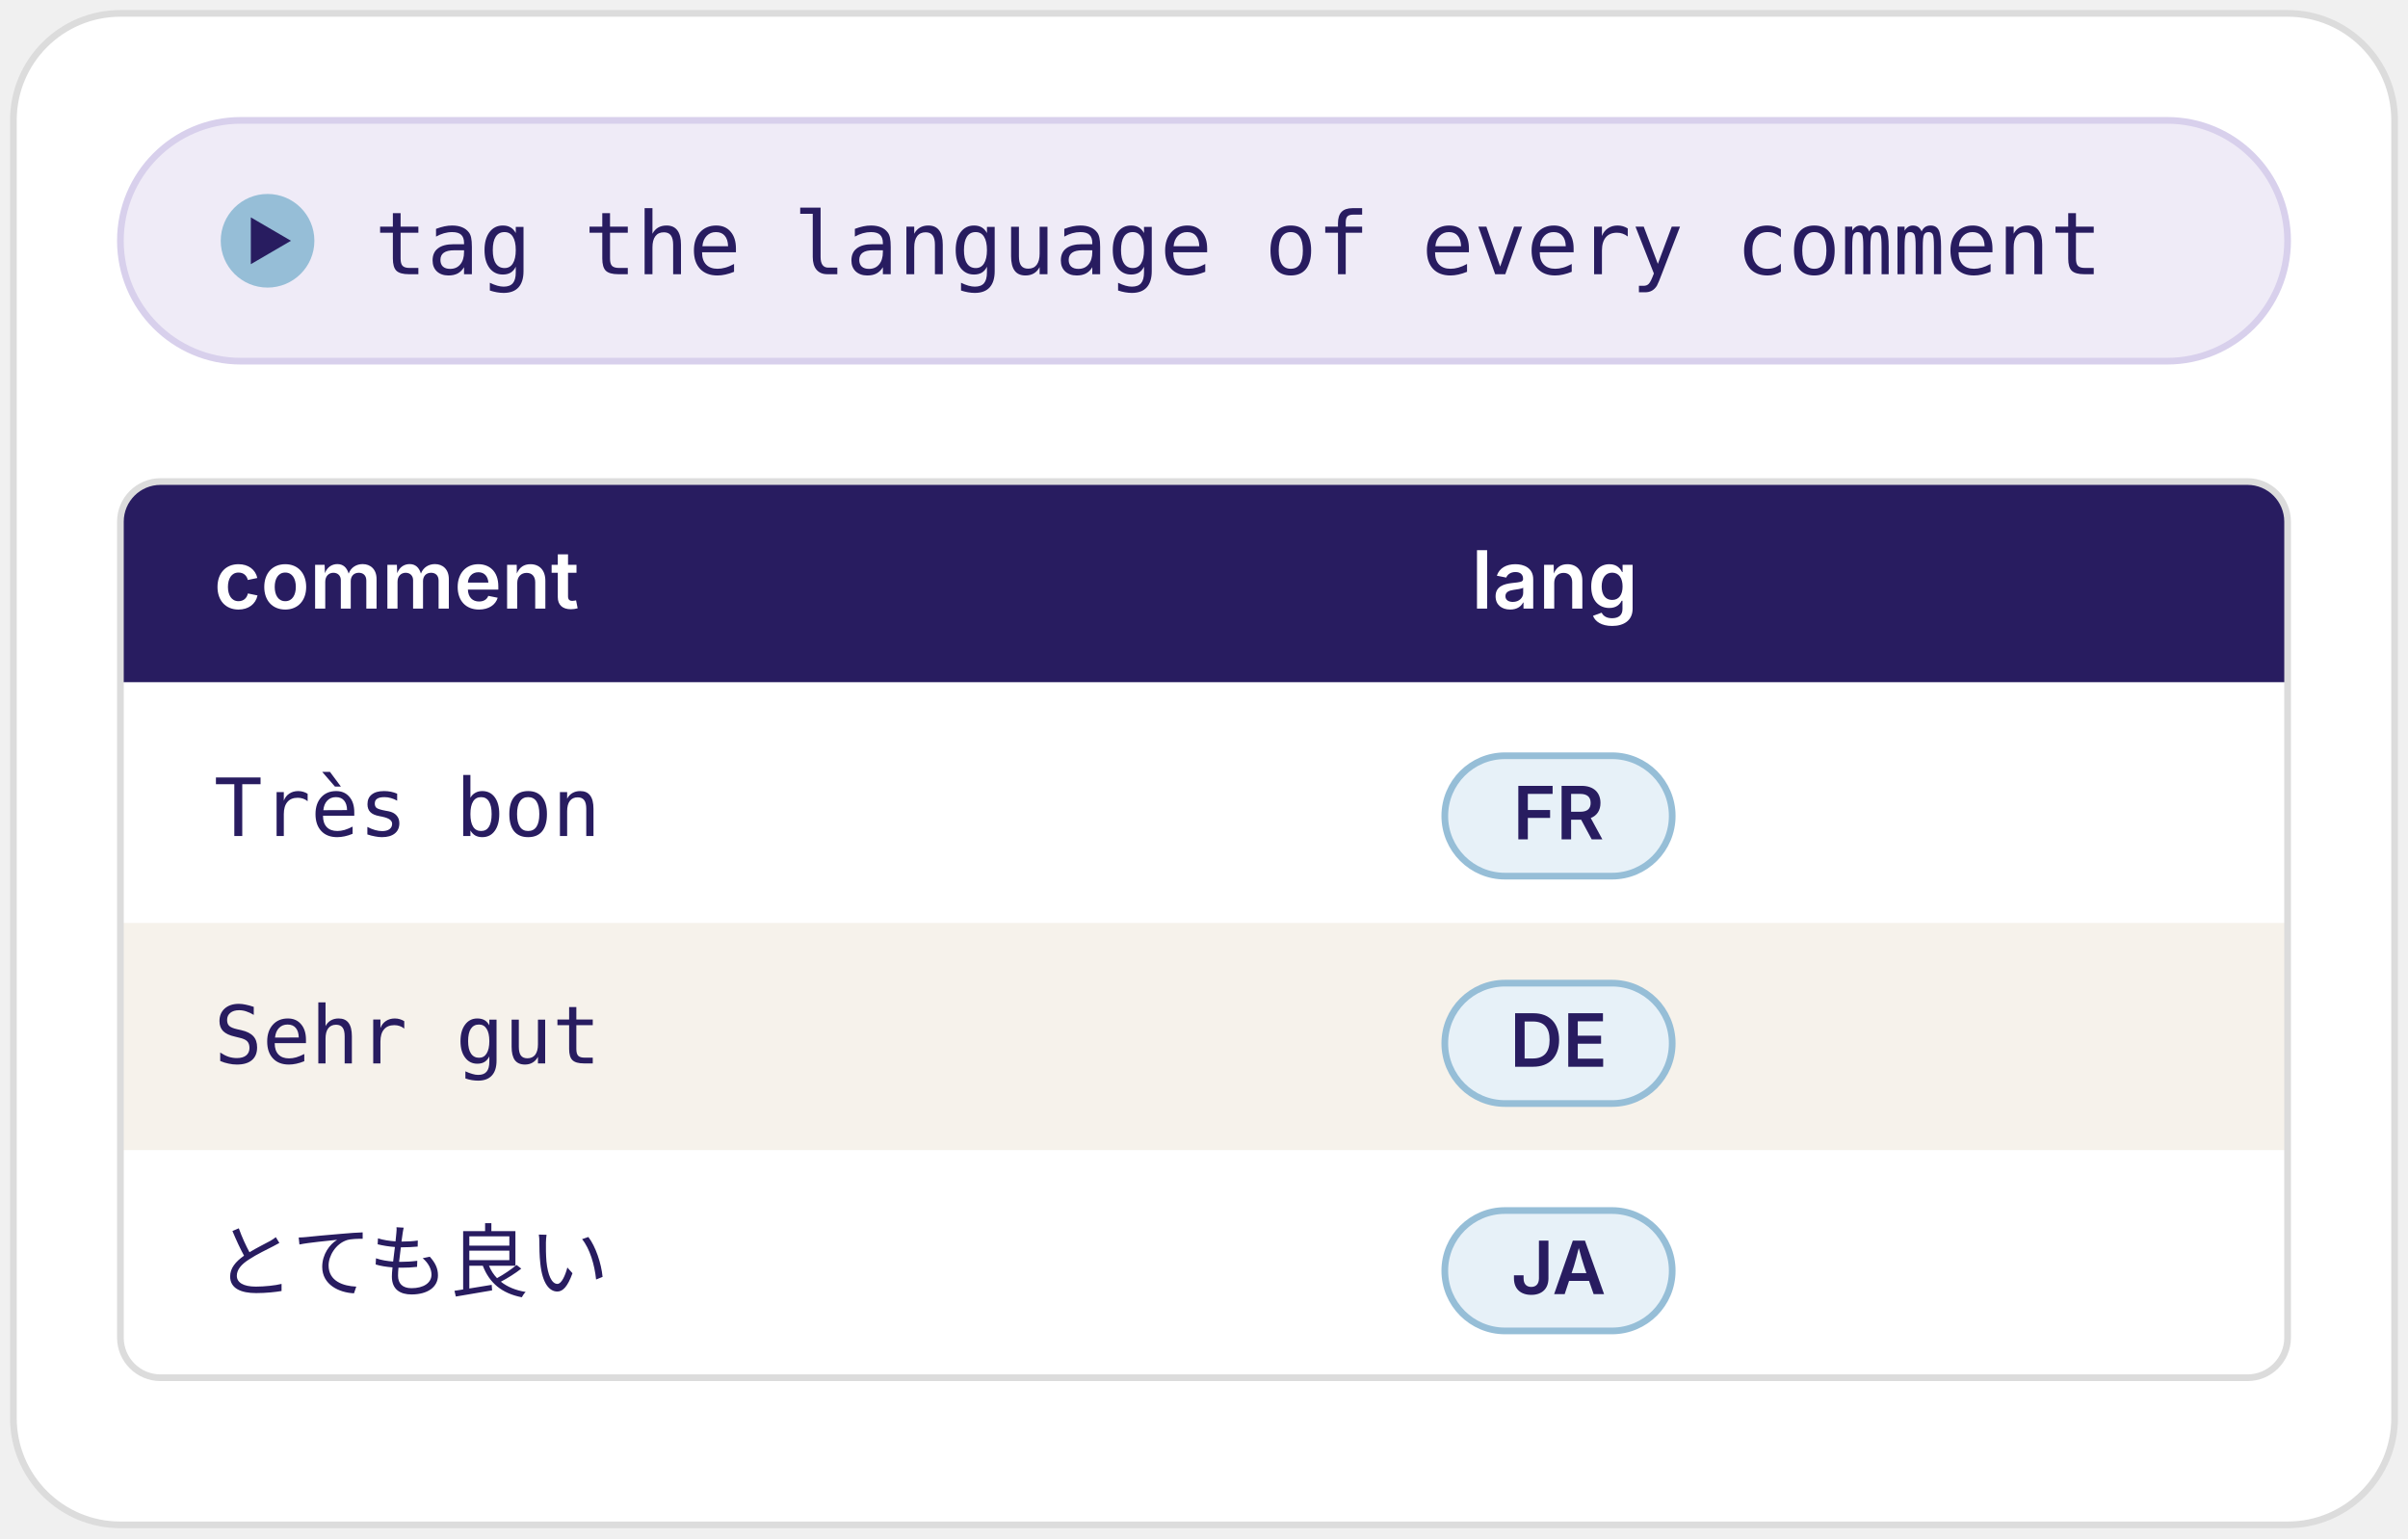
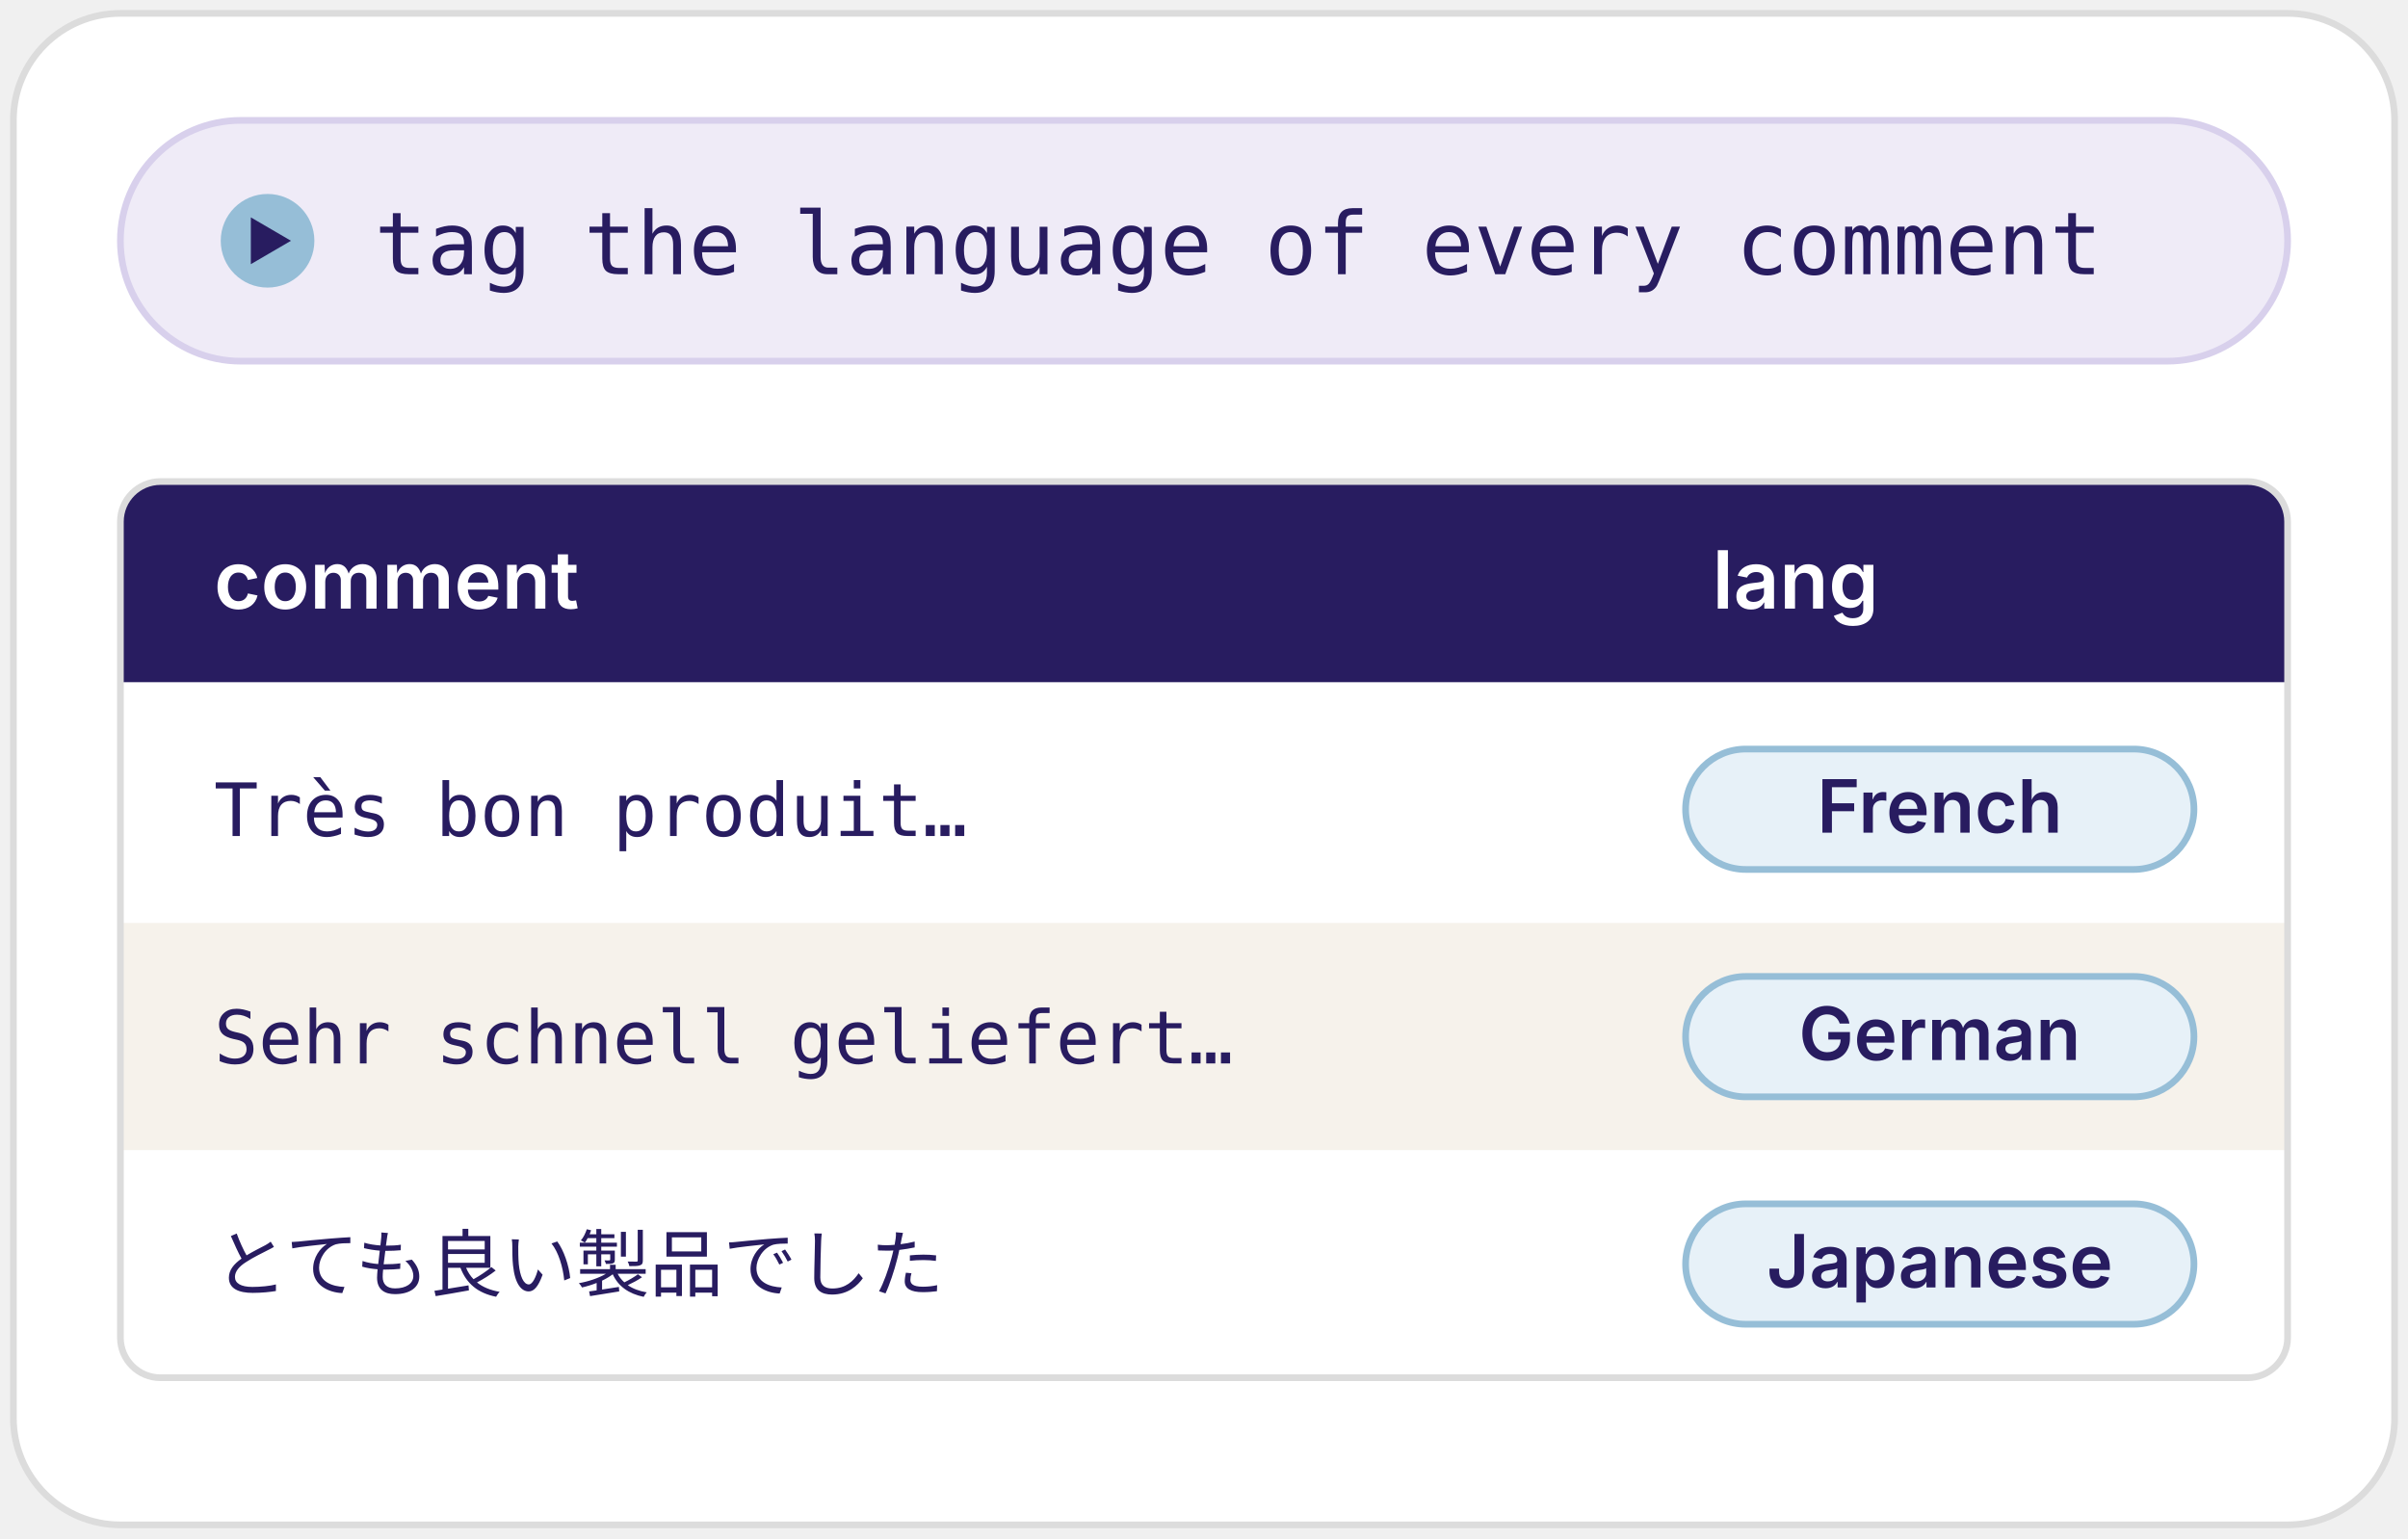
<svg xmlns="http://www.w3.org/2000/svg" viewBox="0 0 360 230" width="360" height="230" font-family="Inter, ui-sans-serif, system-ui, sans-serif">
  <rect x="2" y="2" width="356" height="226" rx="16" fill="#FFFFFF" stroke="#DCDCDC" />
  <rect x="18" y="18" width="324" height="36" rx="18" fill="#EFEBF7" stroke="#D8D0EC" />
  <circle cx="40" cy="36" r="7" fill="#96BED7" />
  <path d="M37.5 32.5 L43.5 36 L37.5 39.5 Z" fill="#281C60" />
  <text x="56" y="41" font-family="JetBrains Mono, ui-monospace, monospace" font-size="13" fill="#281C60">tag the language of every comment</text>
  <g>
    <path d="M18 78 q0 -6 6 -6 h312 q6 0 6 6 v24 h-324 Z" fill="#281C60" />
    <text x="32" y="91" font-size="12" font-weight="600" fill="#FFFFFF">comment</text>
-     <text x="220" y="91" font-size="12" font-weight="600" fill="#FFFFFF">lang</text>
-     <g font-family="JetBrains Mono, ui-monospace, monospace" font-size="12" fill="#281C60">
+     <text x="256" y="91" font-size="12" font-weight="600" fill="#FFFFFF">lang</text>
+     <g font-family="JetBrains Mono, ui-monospace, monospace" font-size="11" fill="#281C60">
      <rect x="18" y="104" width="324" height="34" fill="#FFFFFF" />
      <rect x="18" y="138" width="324" height="34" fill="#F6F2EB" />
      <rect x="18" y="172" width="324" height="34" fill="#FFFFFF" />
-       <text x="32" y="125">Très bon</text>
-       <text x="32" y="159">Sehr gut</text>
-       <text x="32" y="193">とても良い</text>
+       <text x="32" y="125">Très bon produit…</text>
+       <text x="32" y="159">Sehr schnell geliefert…</text>
+       <text x="32" y="193">とても良い製品でした</text>
    </g>
    <g font-family="Inter, ui-sans-serif, system-ui, sans-serif" font-size="11" font-weight="600" fill="#281C60" text-anchor="middle">
-       <rect x="216" y="113" width="34" height="18" rx="9" fill="#E7F1F8" stroke="#96BED7" />
-       <text x="233" y="125.5">FR</text>
-       <rect x="216" y="147" width="34" height="18" rx="9" fill="#E7F1F8" stroke="#96BED7" />
-       <text x="233" y="159.5">DE</text>
-       <rect x="216" y="181" width="34" height="18" rx="9" fill="#E7F1F8" stroke="#96BED7" />
-       <text x="233" y="193.5">JA</text>
+       <rect x="252" y="112" width="76" height="18" rx="9" fill="#E7F1F8" stroke="#96BED7" />
+       <text x="290" y="124.5">French</text>
+       <rect x="252" y="146" width="76" height="18" rx="9" fill="#E7F1F8" stroke="#96BED7" />
+       <text x="290" y="158.5">German</text>
+       <rect x="252" y="180" width="76" height="18" rx="9" fill="#E7F1F8" stroke="#96BED7" />
+       <text x="290" y="192.5">Japanese</text>
    </g>
    <rect x="18" y="72" width="324" height="134" rx="6" fill="none" stroke="#DCDCDC" />
  </g>
</svg>
